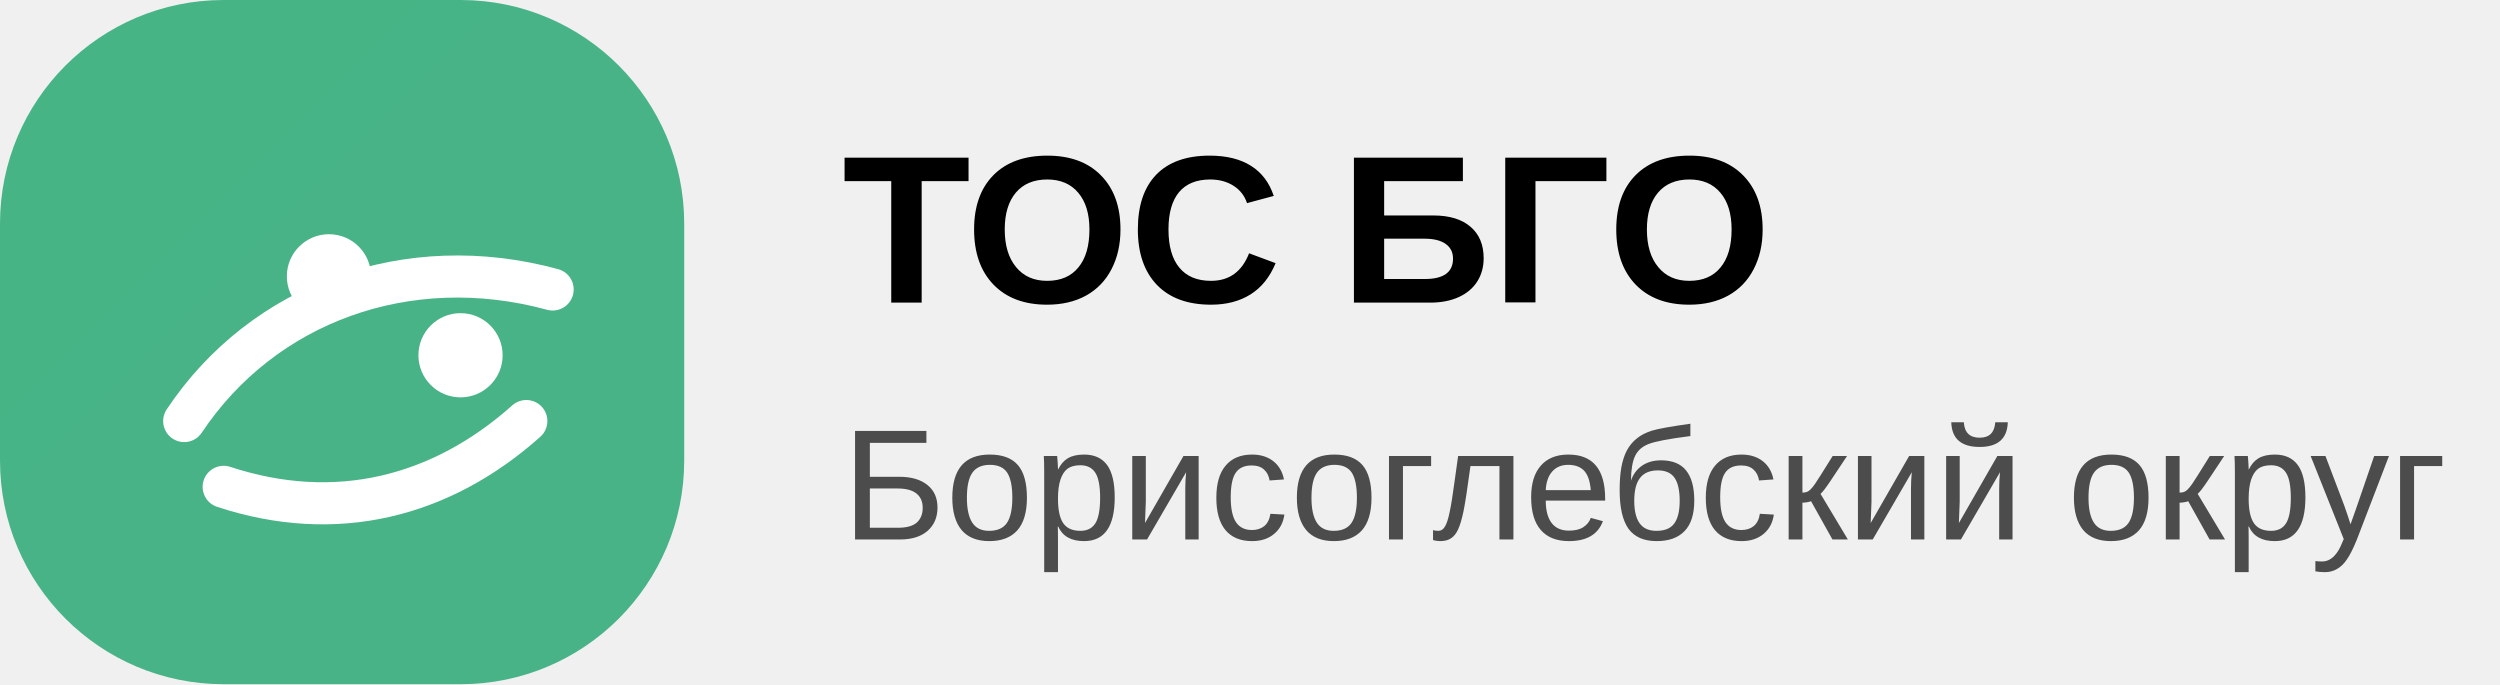
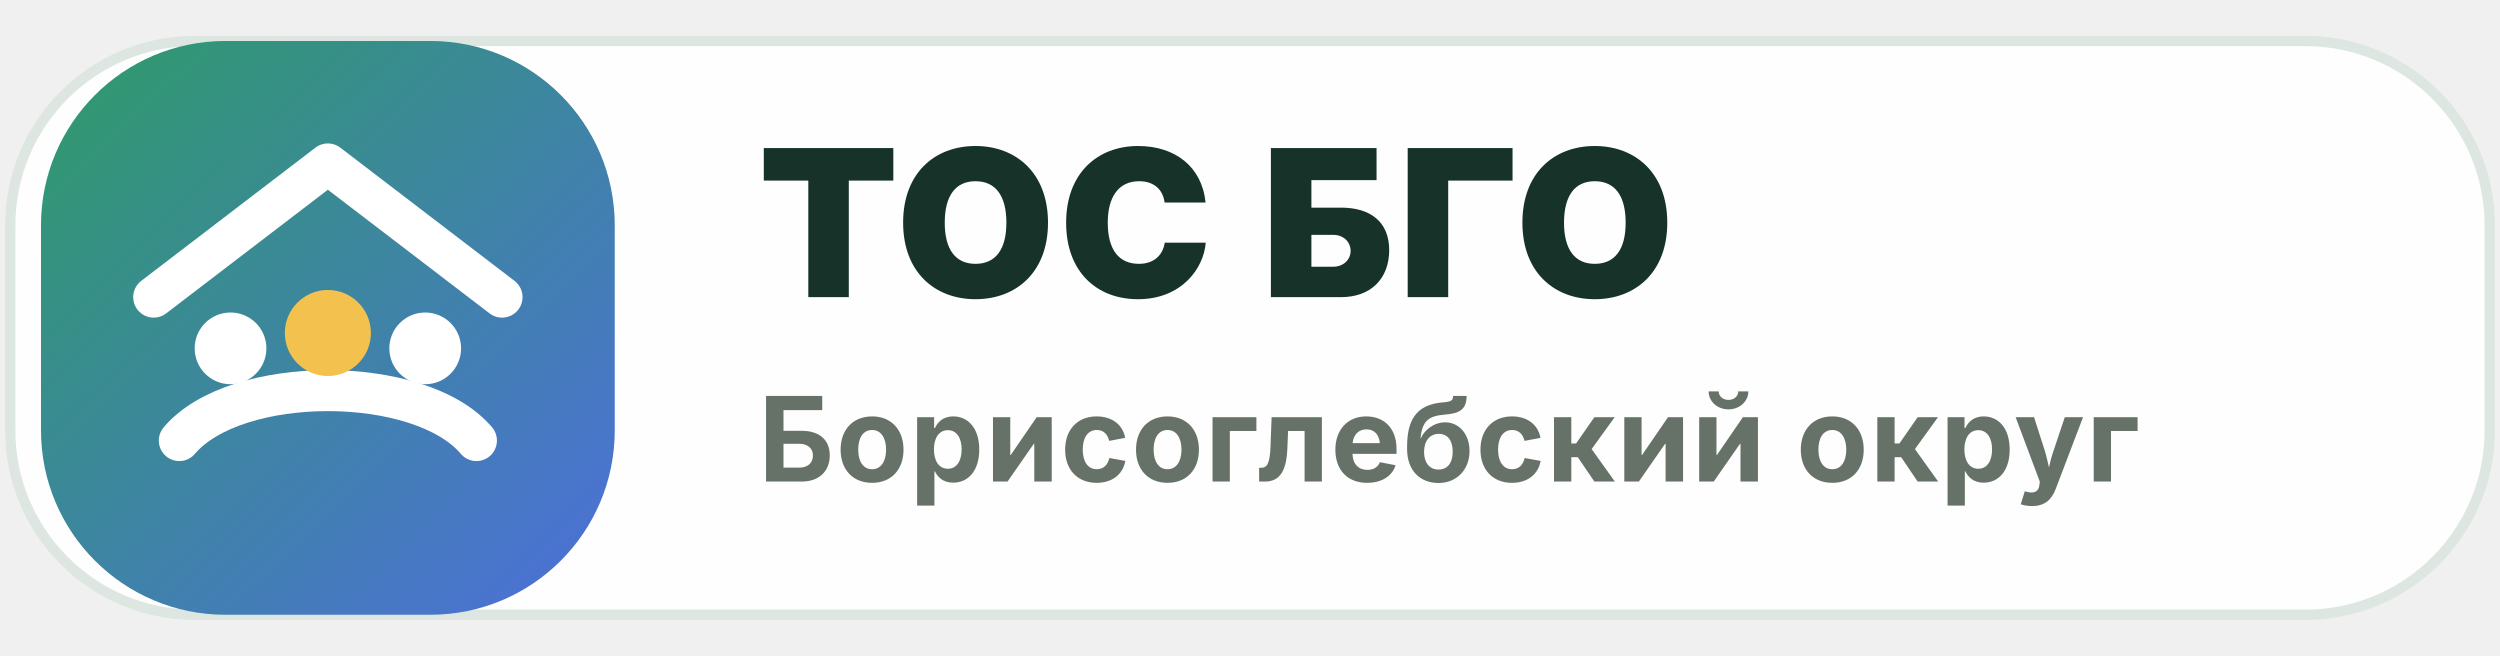
- <svg xmlns="http://www.w3.org/2000/svg" width="190" height="52" viewBox="0 0 190 52" fill="none">
-   <rect x="0" y="0" width="52" height="52" rx="17" fill="url(#g)" />
-   <path d="M14 32c6-9 17-13 28-10M17 37c8.5 2.8 16.5.8 23-5" stroke="white" stroke-width="3.2" stroke-linecap="round" />
-   <circle cx="25" cy="21" r="3.2" fill="white" />
-   <circle cx="35" cy="27" r="3.2" fill="white" />
-   <text x="64" y="23" font-family="Arial, sans-serif" font-size="16" font-weight="900" fill="currentColor">ТОС БГО</text>
-   <text x="64" y="41" font-family="Arial, sans-serif" font-size="12" fill="currentColor" opacity=".68">Борисоглебский округ</text>
+ <svg xmlns="http://www.w3.org/2000/svg" width="244" height="64" viewBox="0 0 244 64" fill="none" role="img" aria-labelledby="logo-title logo-desc" data-brand-version="2026-07">
  <defs>
-     <linearGradient id="g" x1="0" y1="0" x2="52" y2="52">
-       <stop stop-color="#47B486" />
-       <stop offset="1" stop-color="#496DDB" />
+     <linearGradient id="g" x1="6" y1="5" x2="59" y2="60" gradientUnits="userSpaceOnUse">
+       <stop stop-color="#2F9A6B" />
+       <stop offset="1" stop-color="#4D6FDB" />
    </linearGradient>
  </defs>
+   <rect x="1" y="4" width="242" height="56" rx="18" fill="#fff" fill-opacity=".96" stroke="#DDE6E0" />
+   <g data-brand-mark="tos-bgo-community">
+     <rect x="4" y="4" width="56" height="56" rx="18" fill="url(#g)" />
+     <path d="M15 29 32 16 49 29M17.5 43C23 36.5 41 36.5 46.5 43" fill="none" stroke="#fff" stroke-width="4" stroke-linecap="round" stroke-linejoin="round" />
+     <circle cx="22.5" cy="34" r="3.5" fill="#fff" />
+     <circle cx="32" cy="32.5" r="4.2" fill="#F2C14E" />
+     <circle cx="41.5" cy="34" r="3.5" fill="#fff" />
+   </g>
+   <g data-brand-wordmark="tos-bgo" font-family="Inter,Arial,sans-serif">
+     <text x="74" y="29" font-size="20" font-weight="900" letter-spacing=".4" fill="#173329">ТОС БГО</text>
+     <text x="74" y="47" font-size="11.5" font-weight="650" letter-spacing=".15" fill="#667268">Борисоглебский округ</text>
+   </g>
</svg>
